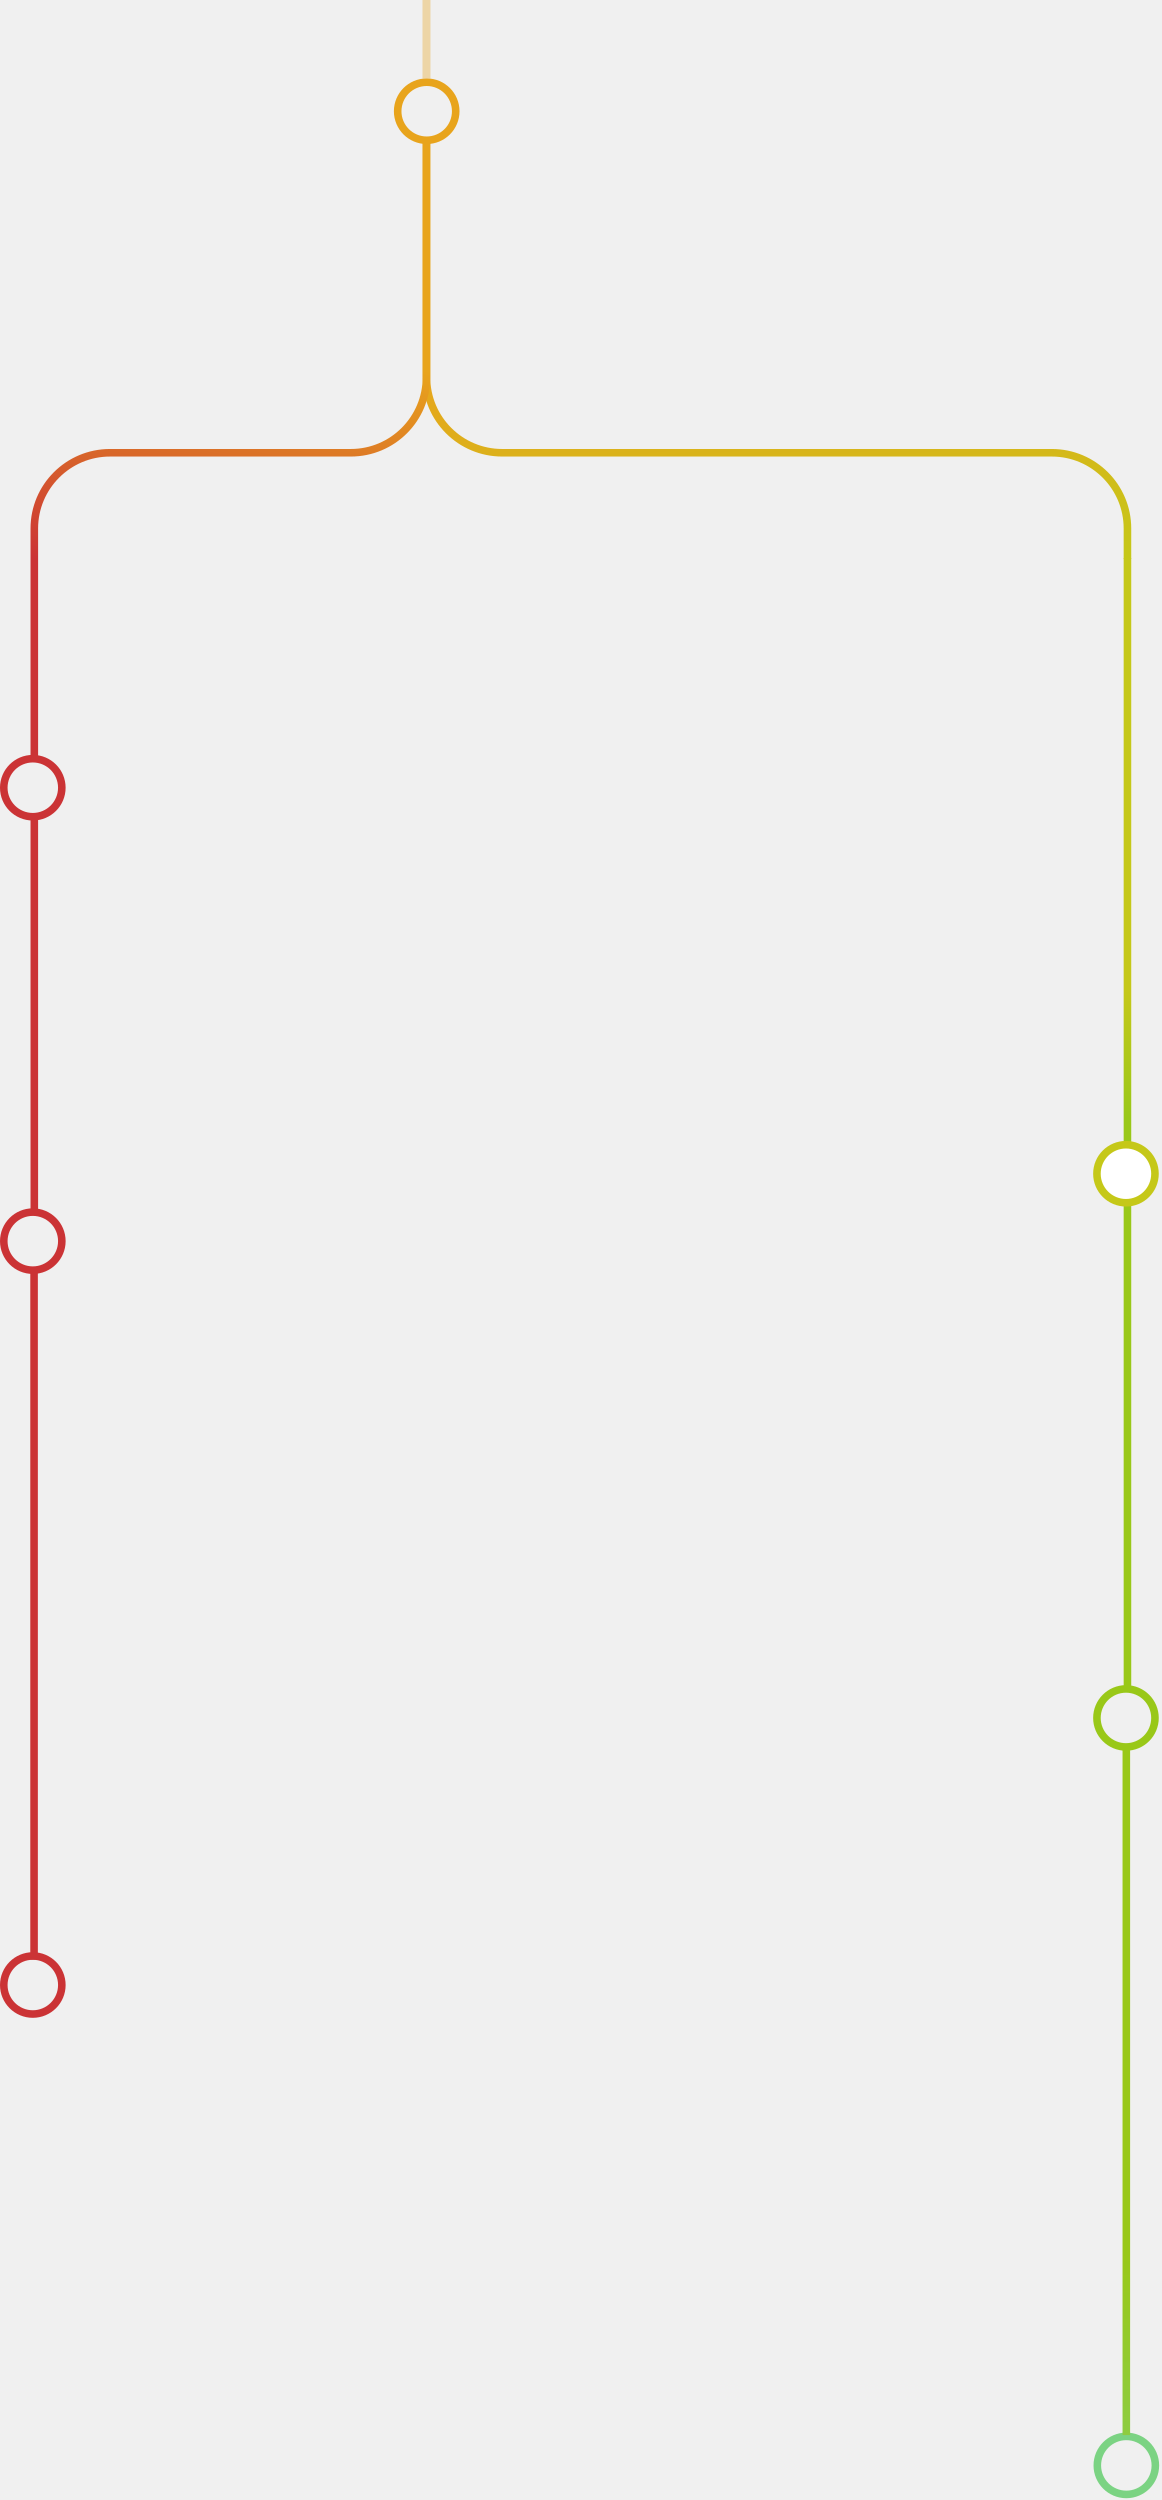
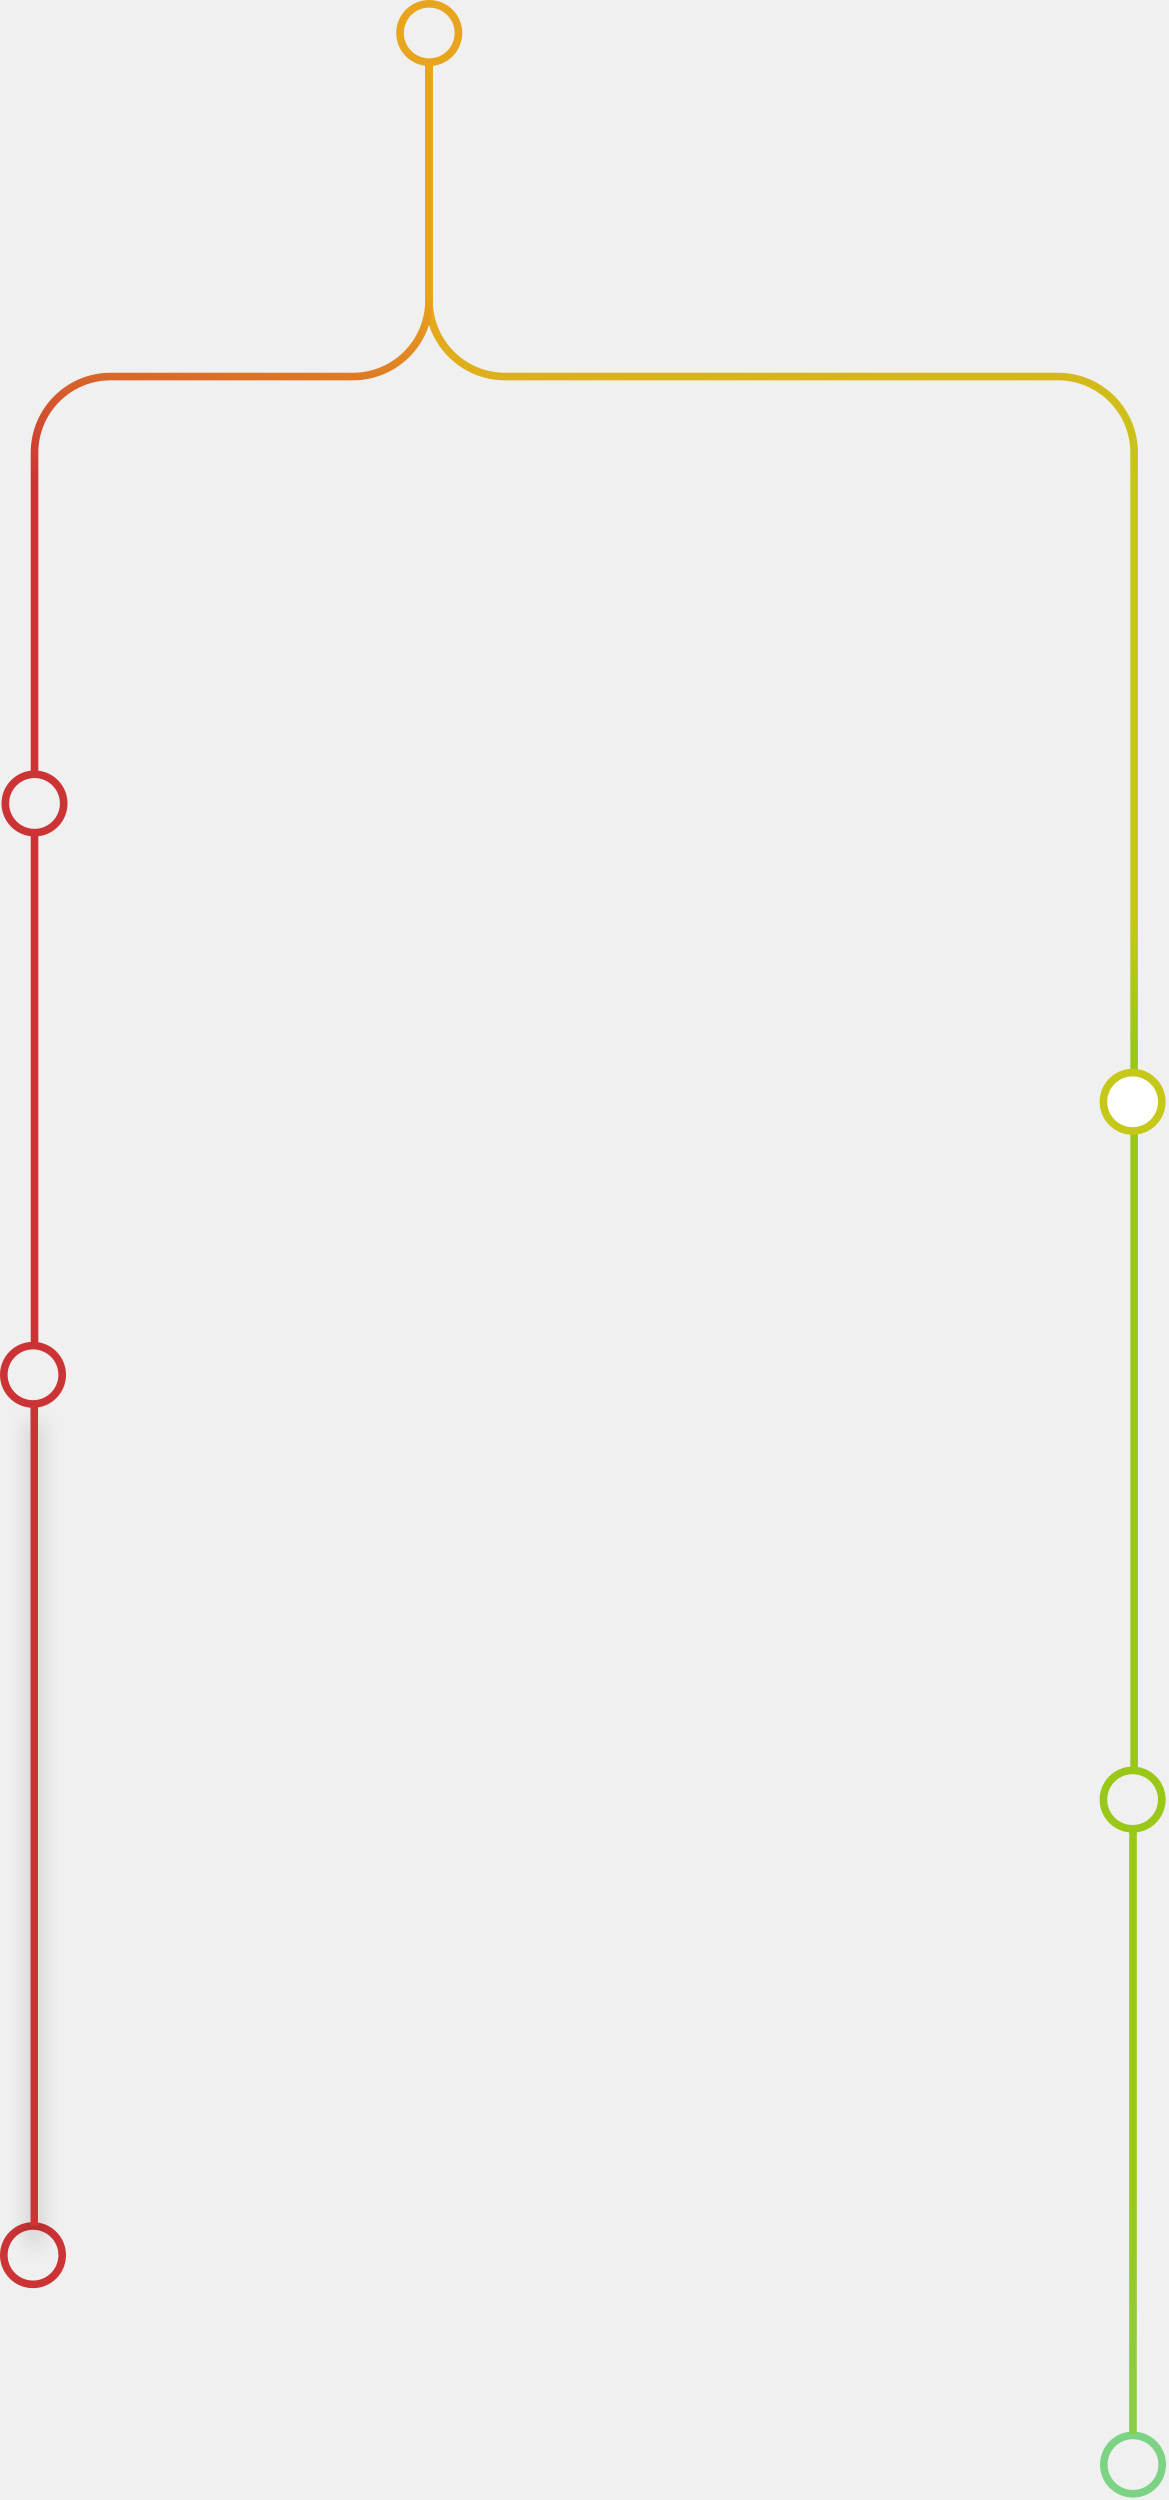
- <svg xmlns="http://www.w3.org/2000/svg" width="237" height="510" fill="none" viewBox="0 0 237 510">
-   <circle cx="87.047" cy="22.693" r="5.921" stroke="#E8A41C" stroke-width="1.545" transform="rotate(90 87.047 22.693)" />
-   <circle cx="6.692" cy="160.693" r="5.921" stroke="#CB3335" stroke-width="1.545" transform="rotate(90 6.692 160.693)" />
-   <circle cx="229.694" cy="350.46" r="5.921" stroke="#99C818" stroke-width="1.545" transform="rotate(90 229.694 350.46)" />
-   <circle cx="229.772" cy="502.943" r="5.921" stroke="#7BD383" stroke-width="1.545" transform="rotate(90 229.772 502.943)" />
-   <circle cx="6.694" cy="253.193" r="5.921" stroke="#CB3335" stroke-width="1.545" transform="rotate(90 6.694 253.193)" />
-   <circle cx="6.694" cy="404.943" r="5.921" stroke="#CB3335" stroke-width="1.545" transform="rotate(90 6.694 404.943)" />
-   <path stroke="#CB3335" stroke-width="1.545" d="M7 166.317v80.933" />
-   <path stroke="#CB3335" stroke-width="1.545" d="M6.95 258.5v141.25" />
-   <path stroke="url(#b)" stroke-width="1.545" d="M230 114v-6.191c0-8.53-6.915-15.445-15.446-15.445H102.446C93.916 92.364 87 85.459 87 76.928V29" />
-   <path stroke="url(#c)" stroke-width="1.545" d="M7 154.5v-46.691c0-8.53 6.915-15.445 15.445-15.445h49.11c8.53 0 15.445-6.905 15.445-15.436V29" />
-   <path stroke="url(#d)" stroke-width="1.545" d="M229.771 356.25v140.5" />
-   <path stroke="url(#e)" stroke-width="1.545" d="M230 113.836V344.25" />
-   <circle cx="229.694" cy="239.443" r="5.921" fill="#fff" stroke="#C5C818" stroke-width="1.545" transform="rotate(90 229.694 239.443)" />
-   <path stroke="#E8A41C" stroke-width="1.632" d="M87 0v16" opacity=".35" />
+ <svg xmlns="http://www.w3.org/2000/svg" width="237" height="507" fill="none" viewBox="0 0 237 507">
+   <circle cx="87.047" cy="6.693" r="5.921" stroke="#E8A41C" stroke-width="1.545" transform="rotate(90 87.047 6.693)" />
+   <circle cx="7" cy="162.943" r="5.921" stroke="#CB3335" stroke-width="1.545" transform="rotate(90 7 162.943)" />
+   <circle cx="229.694" cy="364.96" r="5.921" stroke="#99C818" stroke-width="1.545" transform="rotate(90 229.694 364.96)" />
+   <circle cx="229.772" cy="499.818" r="5.921" stroke="#7BD383" stroke-width="1.545" transform="rotate(90 229.772 499.818)" />
+   <circle cx="6.694" cy="278.808" r="5.921" stroke="#CB3335" stroke-width="1.545" transform="rotate(90 6.694 278.808)" />
+   <circle cx="6.694" cy="457.347" r="5.921" stroke="#CB3335" stroke-width="1.545" transform="rotate(90 6.694 457.347)" />
+   <path stroke="#CB3335" stroke-width="1.545" d="M7 169.001v103.75" />
+   <g filter="url(#a)">
+     <path stroke="#CB3335" stroke-width="1.545" d="M6.95 284.501V451.25" />
+   </g>
+   <path stroke="url(#b)" stroke-width="1.545" d="M230 98v-6.191c0-8.53-6.915-15.446-15.446-15.446H102.446C93.916 76.363 87 69.458 87 60.928V13" />
+   <path stroke="url(#c)" stroke-width="1.545" d="M7 157.126V91.809c0-8.53 6.915-15.446 15.445-15.446h49.11c8.53 0 15.445-6.905 15.445-15.435V13" />
+   <path stroke="url(#d)" stroke-width="1.545" d="M229.771 370.876v122.75" />
+   <path stroke="url(#e)" stroke-width="1.545" d="M230 97.836v261.165" />
+   <circle cx="229.694" cy="223.443" r="5.921" fill="#fff" stroke="#C5C818" stroke-width="1.545" transform="rotate(90 229.694 223.443)" />
  <defs>
-     <linearGradient id="b" x1="90.109" x2="95.994" y1="75.364" y2="128.8" gradientUnits="userSpaceOnUse">
+     <linearGradient id="b" x1="90.109" x2="95.994" y1="59.363" y2="112.8" gradientUnits="userSpaceOnUse">
      <stop stop-color="#E8A41C" />
      <stop offset="1" stop-color="#C5C818" />
    </linearGradient>
-     <linearGradient id="c" x1="85.261" x2="75.01" y1="75.364" y2="127.43" gradientUnits="userSpaceOnUse">
+     <linearGradient id="c" x1="85.261" x2="75.01" y1="59.363" y2="111.43" gradientUnits="userSpaceOnUse">
      <stop stop-color="#E8A41C" />
      <stop offset="1" stop-color="#CB3335" />
    </linearGradient>
-     <linearGradient id="d" x1="228.5" x2="228.5" y1="459.664" y2="557.664" gradientUnits="userSpaceOnUse">
+     <linearGradient id="d" x1="228.5" x2="228.5" y1="443.664" y2="541.664" gradientUnits="userSpaceOnUse">
      <stop stop-color="#99C818" />
      <stop offset="1" stop-color="#7BD383" />
    </linearGradient>
-     <linearGradient id="e" x1="23635" x2="23635" y1="202.095" y2="228.083" gradientUnits="userSpaceOnUse">
+     <linearGradient id="e" x1="23635" x2="23635" y1="186.095" y2="212.082" gradientUnits="userSpaceOnUse">
      <stop stop-color="#C5C818" />
      <stop offset="1" stop-color="#99C818" />
    </linearGradient>
+     <filter id="a" width="9.543" height="174.749" x="2.178" y="284.501" color-interpolation-filters="sRGB" filterUnits="userSpaceOnUse">
+       <feFlood flood-opacity="0" result="BackgroundImageFix" />
+       <feColorMatrix in="SourceAlpha" result="hardAlpha" values="0 0 0 0 0 0 0 0 0 0 0 0 0 0 0 0 0 0 127 0" />
+       <feOffset dy="4" />
+       <feGaussianBlur stdDeviation="2" />
+       <feComposite in2="hardAlpha" operator="out" />
+       <feColorMatrix values="0 0 0 0 0 0 0 0 0 0 0 0 0 0 0 0 0 0 0.25 0" />
+       <feBlend in2="BackgroundImageFix" result="effect1_dropShadow_1511_145" />
+       <feBlend in="SourceGraphic" in2="effect1_dropShadow_1511_145" result="shape" />
+     </filter>
  </defs>
</svg>
